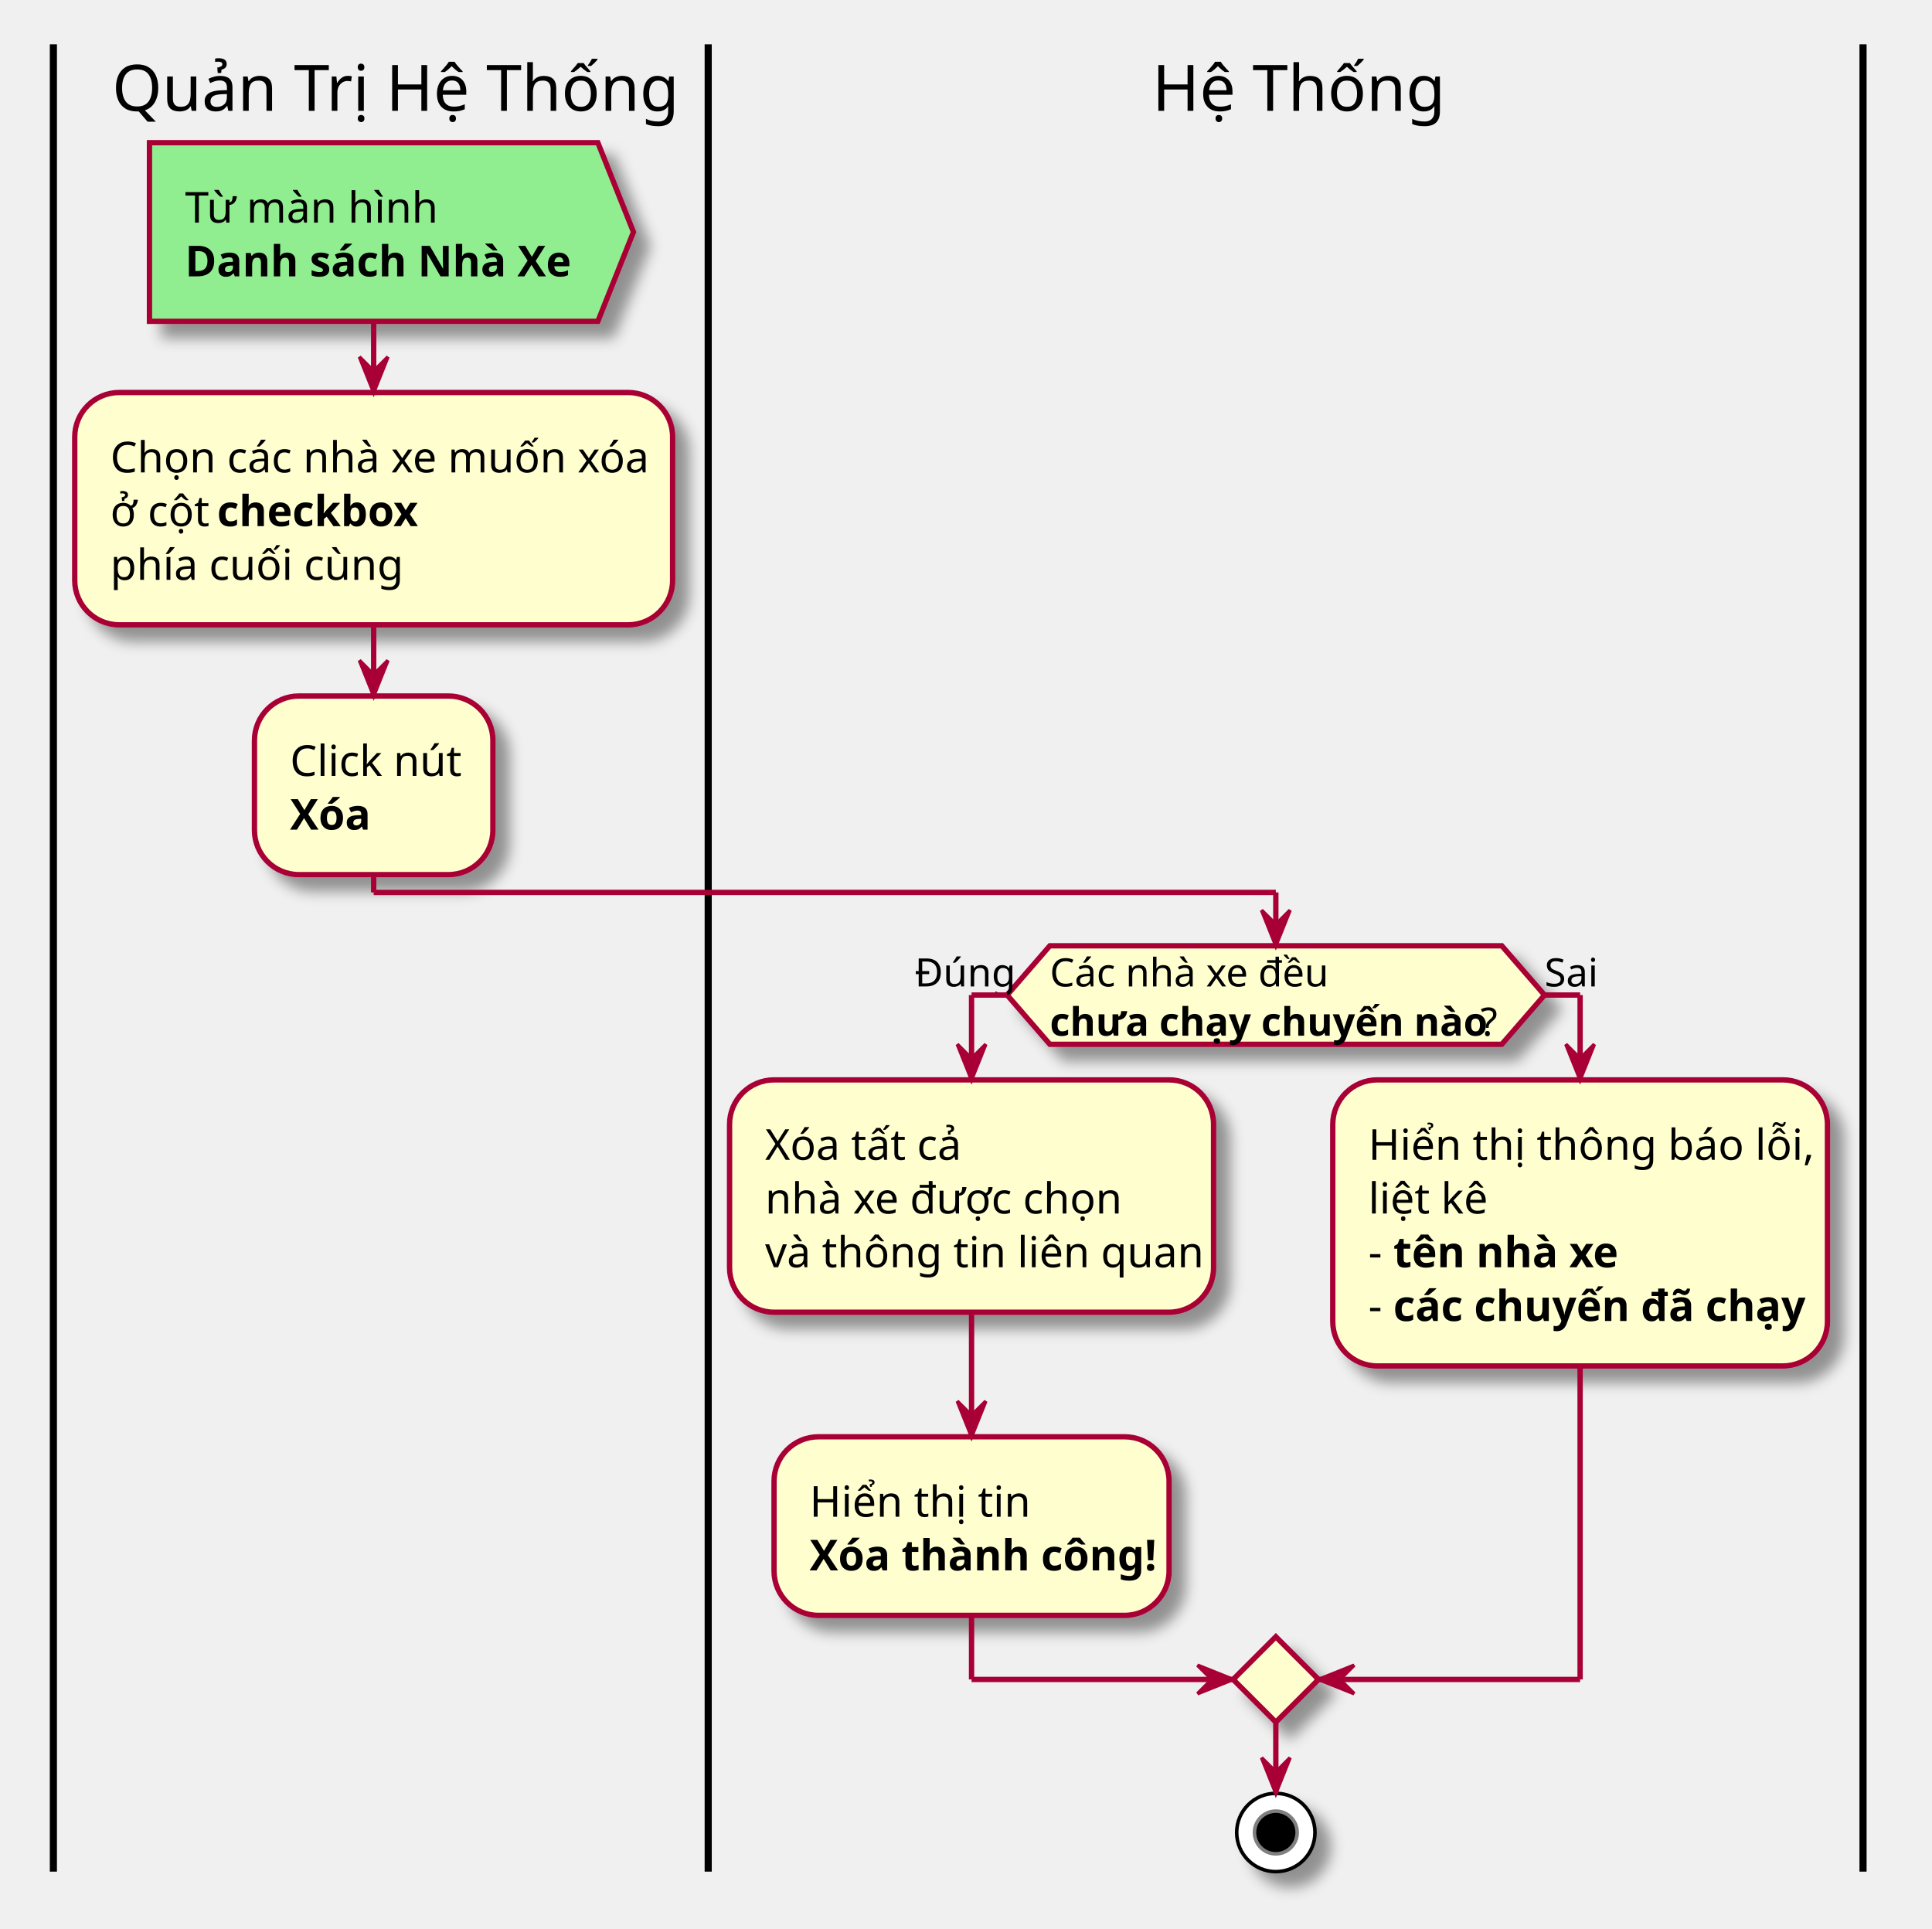
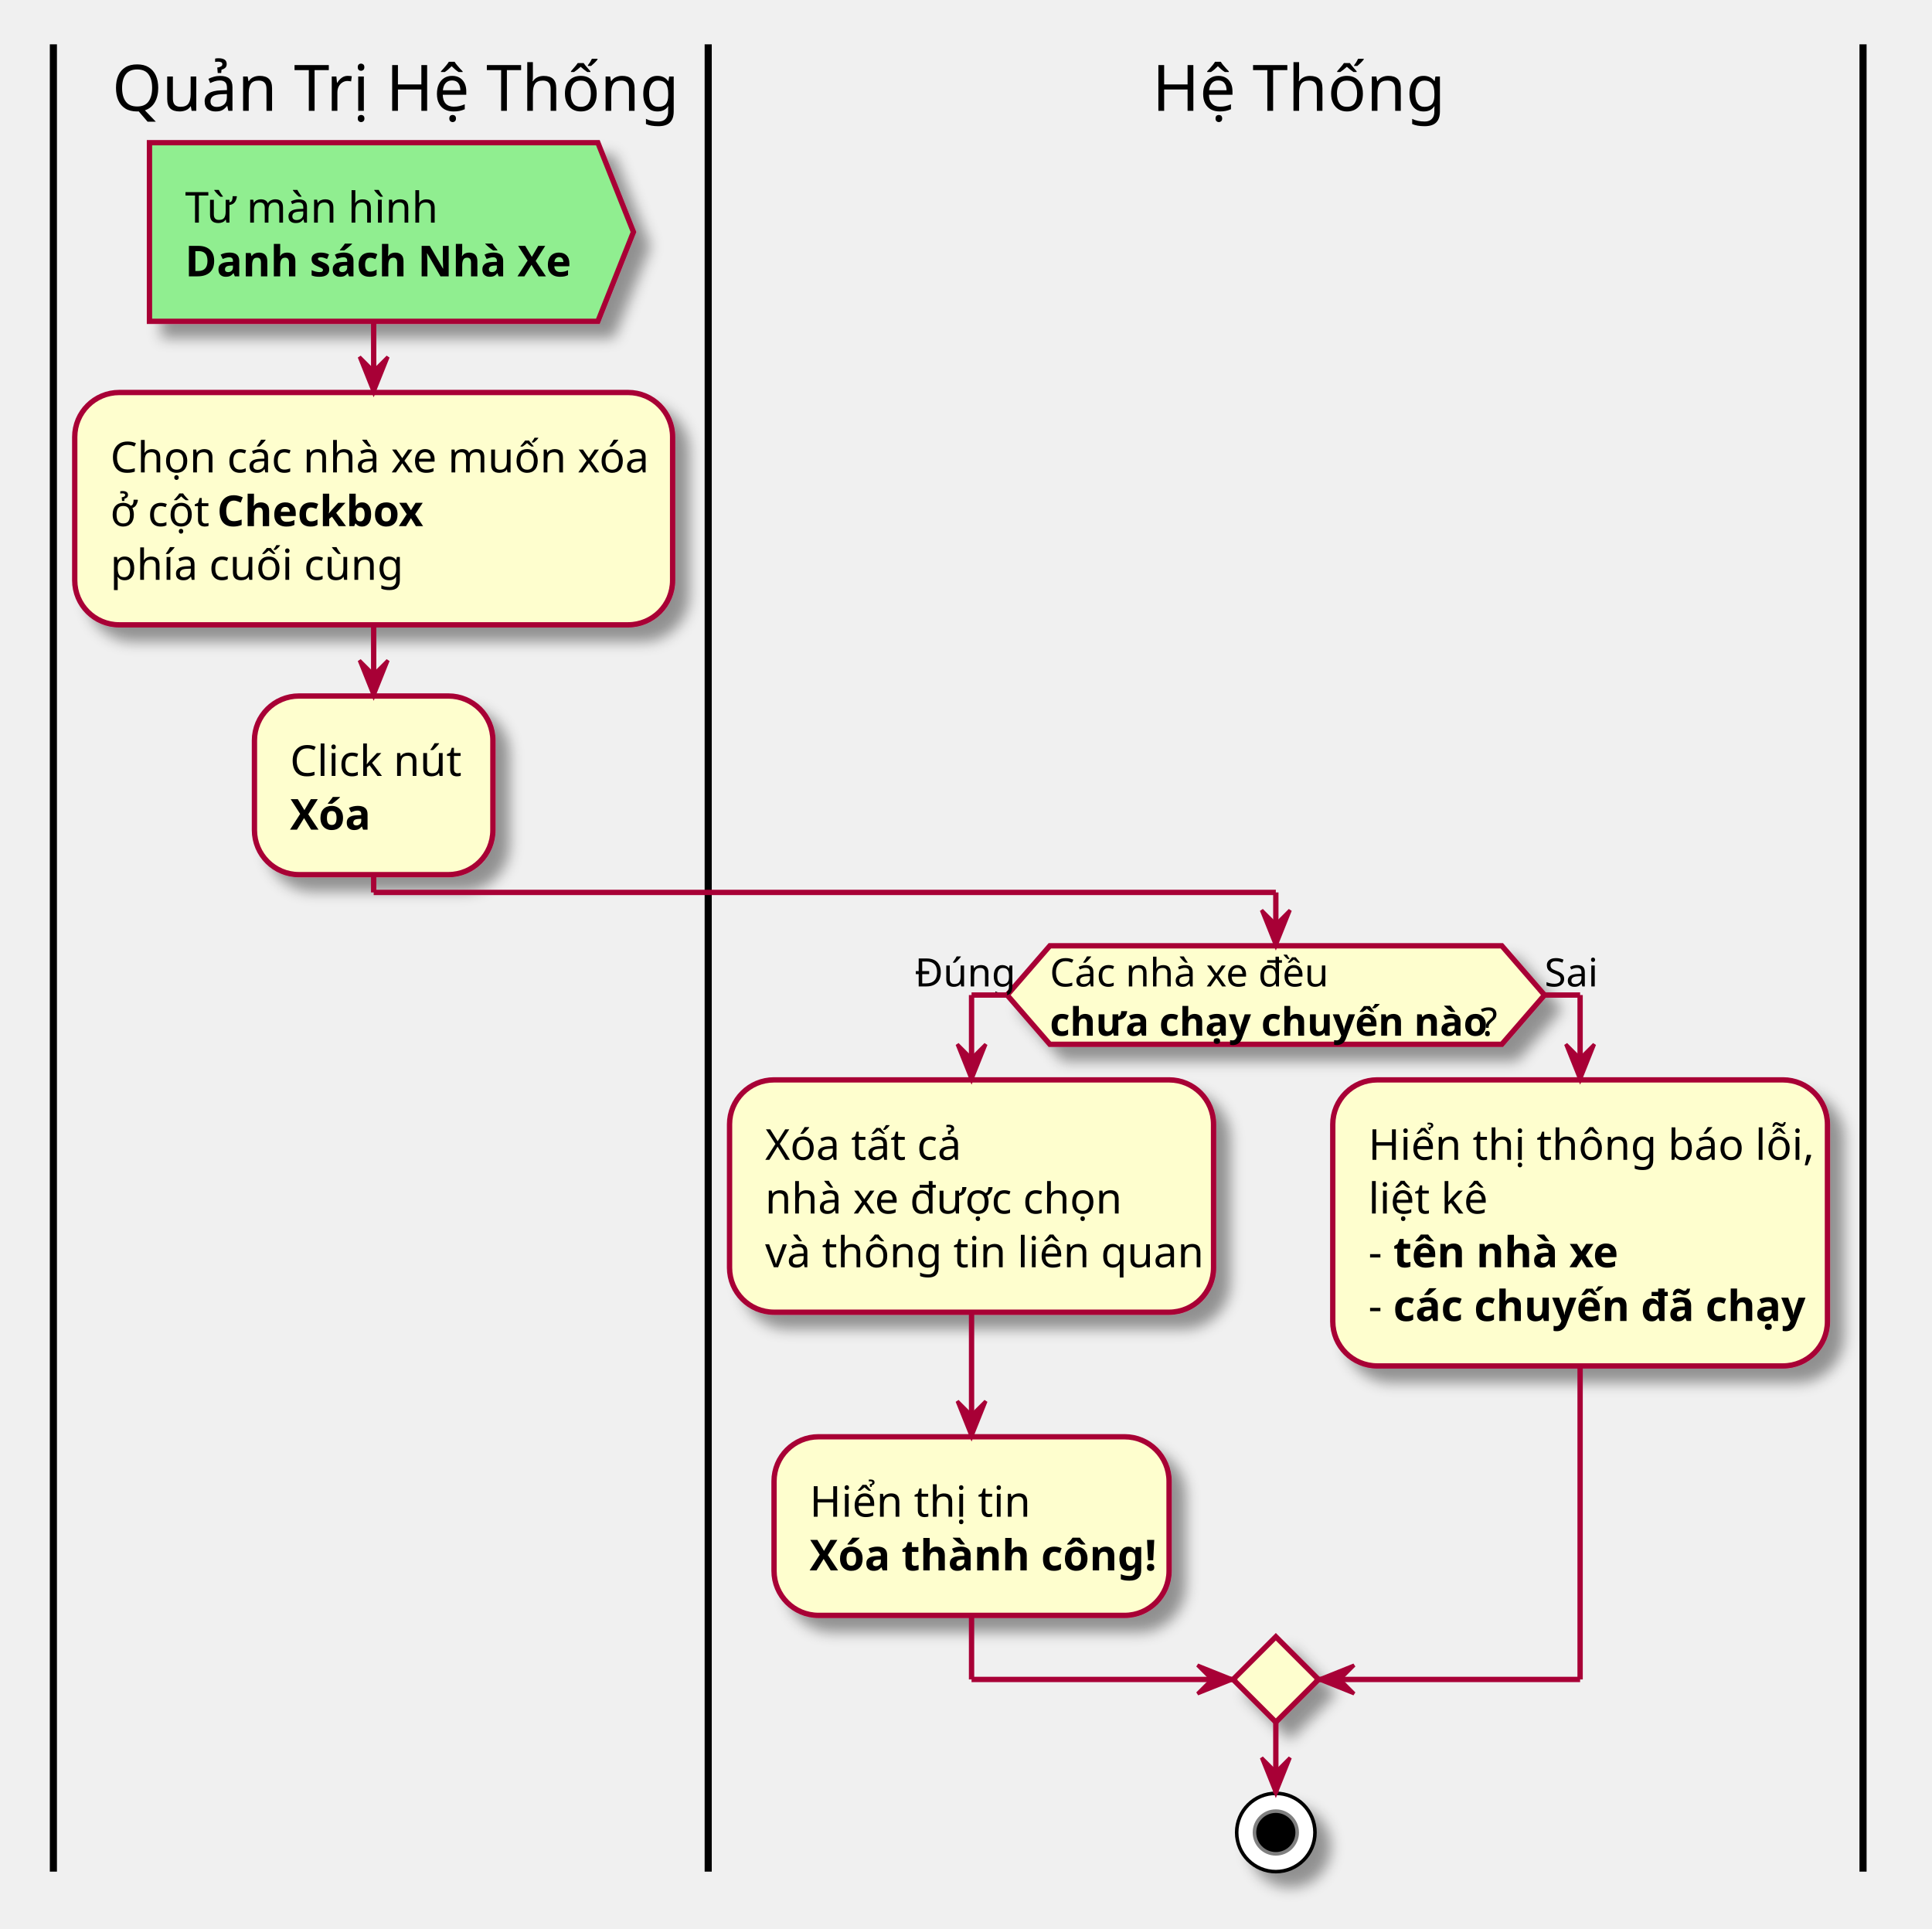
<svg xmlns="http://www.w3.org/2000/svg" contentScriptType="application/ecmascript" contentStyleType="text/css" height="1129.167px" preserveAspectRatio="none" style="width:1131px;height:1129px;" version="1.1" viewBox="0 0 1131 1129" width="1131.25px" zoomAndPan="magnify">
  <defs>
-     <filter height="300%" id="f1n7mmki6rt7w6" width="300%" x="-1" y="-1">
+     <filter height="300%" id="ffwec0xlcvbiu" width="300%" x="-1" y="-1">
      <feGaussianBlur result="blurOut" stdDeviation="4.167" />
      <feColorMatrix in="blurOut" result="blurOut2" type="matrix" values="0 0 0 0 0 0 0 0 0 0 0 0 0 0 0 0 0 0 .4 0" />
      <feOffset dx="8.333" dy="8.333" in="blurOut2" result="blurOut3" />
      <feBlend in="SourceGraphic" in2="blurOut3" mode="normal" />
    </filter>
  </defs>
  <g>
-     <polygon fill="#90EE90" filter="url(#f1n7mmki6rt7w6)" points="87.5,83.533,350,83.533,370.833,135.811,350,188.09,87.5,188.09" style="stroke:#A80036;stroke-width:3.125;" />
+     <polygon fill="#90EE90" filter="url(#ffwec0xlcvbiu)" points="87.5,83.533,350,83.533,370.833,135.811,350,188.09,87.5,188.09" style="stroke:#A80036;stroke-width:3.125;" />
    <text fill="#000000" font-family="sans-serif" font-size="25" lengthAdjust="spacing" textLength="145.833" x="108.333" y="130.318">Từ màn hình</text>
    <text fill="#000000" font-family="sans-serif" font-size="25" font-weight="bold" lengthAdjust="spacing" textLength="214.583" x="108.333" y="161.763">Danh sách Nhà Xe</text>
    <text fill="#000000" font-family="sans-serif" font-size="25" lengthAdjust="spacing" textLength="0" x="329.167" y="161.763" />
-     <rect fill="#FEFECE" filter="url(#f1n7mmki6rt7w6)" height="136.003" rx="26.042" ry="26.042" style="stroke:#A80036;stroke-width:3.125;" width="350" x="43.75" y="229.757" />
+     <rect fill="#FEFECE" filter="url(#ffwec0xlcvbiu)" height="136.003" rx="26.042" ry="26.042" style="stroke:#A80036;stroke-width:3.125;" width="350" x="43.75" y="229.757" />
    <text fill="#000000" font-family="sans-serif" font-size="25" lengthAdjust="spacing" textLength="308.333" x="64.583" y="276.542">Chọn các nhà xe muốn xóa</text>
    <text fill="#000000" font-family="sans-serif" font-size="25" lengthAdjust="spacing" textLength="56.25" x="64.583" y="307.988">ở cột</text>
-     <text fill="#000000" font-family="sans-serif" font-size="25" font-weight="bold" lengthAdjust="spacing" textLength="116.667" x="127.083" y="307.988">checkbox</text>
+     <text fill="#000000" font-family="sans-serif" font-size="25" font-weight="bold" lengthAdjust="spacing" textLength="118.75" x="127.083" y="307.988">Checkbox</text>
    <text fill="#000000" font-family="sans-serif" font-size="25" lengthAdjust="spacing" textLength="166.667" x="64.583" y="339.433">phía cuối cùng</text>
-     <rect fill="#FEFECE" filter="url(#f1n7mmki6rt7w6)" height="104.557" rx="26.042" ry="26.042" style="stroke:#A80036;stroke-width:3.125;" width="139.583" x="148.958" y="407.426" />
+     <rect fill="#FEFECE" filter="url(#ffwec0xlcvbiu)" height="104.557" rx="26.042" ry="26.042" style="stroke:#A80036;stroke-width:3.125;" width="139.583" x="148.958" y="407.426" />
    <text fill="#000000" font-family="sans-serif" font-size="25" lengthAdjust="spacing" textLength="97.917" x="169.792" y="454.211">Click nút</text>
    <text fill="#000000" font-family="sans-serif" font-size="25" font-weight="bold" lengthAdjust="spacing" textLength="45.833" x="169.792" y="485.657">Xóa</text>
    <line style="stroke:#000000;stroke-width:4.167;" x1="31.25" x2="31.25" y1="25.948" y2="1095.61" />
-     <polygon fill="#FEFECE" filter="url(#f1n7mmki6rt7w6)" points="614.583,553.65,879.167,553.65,904.167,582.475,879.167,611.3,614.583,611.3,589.583,582.475,614.583,553.65" style="stroke:#A80036;stroke-width:3.125;" />
+     <polygon fill="#FEFECE" filter="url(#ffwec0xlcvbiu)" points="614.583,553.65,879.167,553.65,904.167,582.475,879.167,611.3,614.583,611.3,589.583,582.475,614.583,553.65" style="stroke:#A80036;stroke-width:3.125;" />
    <text fill="#000000" font-family="sans-serif" font-size="22.917" lengthAdjust="spacing" textLength="158.333" x="614.583" y="577.439">Các nhà xe đều</text>
    <text fill="#000000" font-family="sans-serif" font-size="22.917" font-weight="bold" lengthAdjust="spacing" textLength="252.083" x="614.583" y="606.264">chưa chạy chuyến nào</text>
    <text fill="#000000" font-family="sans-serif" font-size="22.917" lengthAdjust="spacing" textLength="12.5" x="866.667" y="606.264">?</text>
    <text fill="#000000" font-family="sans-serif" font-size="22.917" lengthAdjust="spacing" textLength="54.167" x="535.417" y="577.439">Đúng</text>
    <text fill="#000000" font-family="sans-serif" font-size="22.917" lengthAdjust="spacing" textLength="31.25" x="904.167" y="577.439">Sai</text>
-     <rect fill="#FEFECE" filter="url(#f1n7mmki6rt7w6)" height="136.003" rx="26.042" ry="26.042" style="stroke:#A80036;stroke-width:3.125;" width="283.333" x="427.083" y="632.133" />
+     <rect fill="#FEFECE" filter="url(#ffwec0xlcvbiu)" height="136.003" rx="26.042" ry="26.042" style="stroke:#A80036;stroke-width:3.125;" width="283.333" x="427.083" y="632.133" />
    <text fill="#000000" font-family="sans-serif" font-size="25" lengthAdjust="spacing" textLength="110.417" x="447.917" y="678.918">Xóa tất cả</text>
    <text fill="#000000" font-family="sans-serif" font-size="25" lengthAdjust="spacing" textLength="204.167" x="447.917" y="710.364">nhà xe được chọn</text>
    <text fill="#000000" font-family="sans-serif" font-size="25" lengthAdjust="spacing" textLength="241.667" x="447.917" y="741.809">và thông tin liên quan</text>
-     <rect fill="#FEFECE" filter="url(#f1n7mmki6rt7w6)" height="104.557" rx="26.042" ry="26.042" style="stroke:#A80036;stroke-width:3.125;" width="231.25" x="453.125" y="841.052" />
+     <rect fill="#FEFECE" filter="url(#ffwec0xlcvbiu)" height="104.557" rx="26.042" ry="26.042" style="stroke:#A80036;stroke-width:3.125;" width="231.25" x="453.125" y="841.052" />
    <text fill="#000000" font-family="sans-serif" font-size="25" lengthAdjust="spacing" textLength="120.833" x="473.958" y="887.838">Hiển thị tin</text>
    <text fill="#000000" font-family="sans-serif" font-size="25" font-weight="bold" lengthAdjust="spacing" textLength="189.583" x="473.958" y="919.283">Xóa thành công!</text>
-     <rect fill="#FEFECE" filter="url(#f1n7mmki6rt7w6)" height="167.448" rx="26.042" ry="26.042" style="stroke:#A80036;stroke-width:3.125;" width="289.583" x="780.208" y="632.133" />
+     <rect fill="#FEFECE" filter="url(#ffwec0xlcvbiu)" height="167.448" rx="26.042" ry="26.042" style="stroke:#A80036;stroke-width:3.125;" width="289.583" x="780.208" y="632.133" />
    <text fill="#000000" font-family="sans-serif" font-size="25" lengthAdjust="spacing" textLength="247.917" x="801.042" y="678.918">Hiển thị thông báo lỗi,</text>
    <text fill="#000000" font-family="sans-serif" font-size="25" lengthAdjust="spacing" textLength="66.667" x="801.042" y="710.364">liệt kê</text>
    <text fill="#000000" font-family="sans-serif" font-size="25" lengthAdjust="spacing" textLength="8.333" x="801.042" y="741.809">-</text>
    <text fill="#000000" font-family="sans-serif" font-size="25" font-weight="bold" lengthAdjust="spacing" textLength="122.917" x="815.625" y="741.809">tên nhà xe</text>
    <text fill="#000000" font-family="sans-serif" font-size="25" lengthAdjust="spacing" textLength="8.333" x="801.042" y="773.254">-</text>
    <text fill="#000000" font-family="sans-serif" font-size="25" font-weight="bold" lengthAdjust="spacing" textLength="233.333" x="815.625" y="773.254">các chuyến đã chạy</text>
-     <polygon fill="#FEFECE" filter="url(#f1n7mmki6rt7w6)" points="746.875,958.11,771.875,983.11,746.875,1008.11,721.875,983.11,746.875,958.11" style="stroke:#A80036;stroke-width:3.125;" />
-     <ellipse cx="746.875" cy="1072.693" fill="#FFFFFF" filter="url(#f1n7mmki6rt7w6)" rx="22.917" ry="22.917" style="stroke:#000000;stroke-width:2.083;" />
+     <polygon fill="#FEFECE" filter="url(#ffwec0xlcvbiu)" points="746.875,958.11,771.875,983.11,746.875,1008.11,721.875,983.11,746.875,958.11" style="stroke:#A80036;stroke-width:3.125;" />
+     <ellipse cx="746.875" cy="1072.693" fill="#FFFFFF" filter="url(#ffwec0xlcvbiu)" rx="22.917" ry="22.917" style="stroke:#000000;stroke-width:2.083;" />
    <ellipse cx="746.875" cy="1072.693" fill="#000000" rx="12.5" ry="12.5" style="stroke:#7F7F7F;stroke-width:2.083;" />
    <line style="stroke:#000000;stroke-width:4.167;" x1="414.583" x2="414.583" y1="25.948" y2="1095.61" />
    <line style="stroke:#000000;stroke-width:4.167;" x1="1090.625" x2="1090.625" y1="25.948" y2="1095.61" />
    <line style="stroke:#A80036;stroke-width:3.125;" x1="218.75" x2="218.75" y1="188.09" y2="229.757" />
    <polygon fill="#A80036" points="210.417,208.923,218.75,229.757,227.083,208.923,218.75,217.257" style="stroke:#A80036;stroke-width:2.083;" />
    <line style="stroke:#A80036;stroke-width:3.125;" x1="218.75" x2="218.75" y1="365.759" y2="407.426" />
    <polygon fill="#A80036" points="210.417,386.593,218.75,407.426,227.083,386.593,218.75,394.926" style="stroke:#A80036;stroke-width:2.083;" />
    <line style="stroke:#A80036;stroke-width:3.125;" x1="568.75" x2="568.75" y1="768.136" y2="841.052" />
    <polygon fill="#A80036" points="560.417,820.219,568.75,841.052,577.083,820.219,568.75,828.552" style="stroke:#A80036;stroke-width:2.083;" />
    <line style="stroke:#A80036;stroke-width:3.125;" x1="589.583" x2="568.75" y1="582.475" y2="582.475" />
    <line style="stroke:#A80036;stroke-width:3.125;" x1="568.75" x2="568.75" y1="582.475" y2="632.133" />
    <polygon fill="#A80036" points="560.417,611.3,568.75,632.133,577.083,611.3,568.75,619.633" style="stroke:#A80036;stroke-width:2.083;" />
    <line style="stroke:#A80036;stroke-width:3.125;" x1="904.167" x2="925" y1="582.475" y2="582.475" />
    <line style="stroke:#A80036;stroke-width:3.125;" x1="925" x2="925" y1="582.475" y2="632.133" />
    <polygon fill="#A80036" points="916.667,611.3,925,632.133,933.333,611.3,925,619.633" style="stroke:#A80036;stroke-width:2.083;" />
    <line style="stroke:#A80036;stroke-width:3.125;" x1="568.75" x2="568.75" y1="945.61" y2="983.11" />
    <line style="stroke:#A80036;stroke-width:3.125;" x1="568.75" x2="721.875" y1="983.11" y2="983.11" />
    <polygon fill="#A80036" points="701.042,974.776,721.875,983.11,701.042,991.443,709.375,983.11" style="stroke:#A80036;stroke-width:2.083;" />
    <line style="stroke:#A80036;stroke-width:3.125;" x1="925" x2="925" y1="799.581" y2="983.11" />
    <line style="stroke:#A80036;stroke-width:3.125;" x1="925" x2="771.875" y1="983.11" y2="983.11" />
    <polygon fill="#A80036" points="792.708,974.776,771.875,983.11,792.708,991.443,784.375,983.11" style="stroke:#A80036;stroke-width:2.083;" />
    <line style="stroke:#A80036;stroke-width:3.125;" x1="746.875" x2="746.875" y1="1008.11" y2="1049.776" />
    <polygon fill="#A80036" points="738.542,1028.943,746.875,1049.776,755.208,1028.943,746.875,1037.276" style="stroke:#A80036;stroke-width:2.083;" />
    <line style="stroke:#A80036;stroke-width:3.125;" x1="218.75" x2="218.75" y1="511.983" y2="522.4" />
    <line style="stroke:#A80036;stroke-width:3.125;" x1="218.75" x2="746.875" y1="522.4" y2="522.4" />
    <line style="stroke:#A80036;stroke-width:3.125;" x1="746.875" x2="746.875" y1="522.4" y2="553.65" />
    <polygon fill="#A80036" points="738.542,532.817,746.875,553.65,755.208,532.817,746.875,541.15" style="stroke:#A80036;stroke-width:2.083;" />
    <text fill="#000000" font-family="sans-serif" font-size="37.5" lengthAdjust="spacing" textLength="325" x="65.625" y="64.876">Quản Trị Hệ Thống</text>
    <text fill="#000000" font-family="sans-serif" font-size="37.5" lengthAdjust="spacing" textLength="166.667" x="674.479" y="64.876">Hệ Thống</text>
  </g>
</svg>
